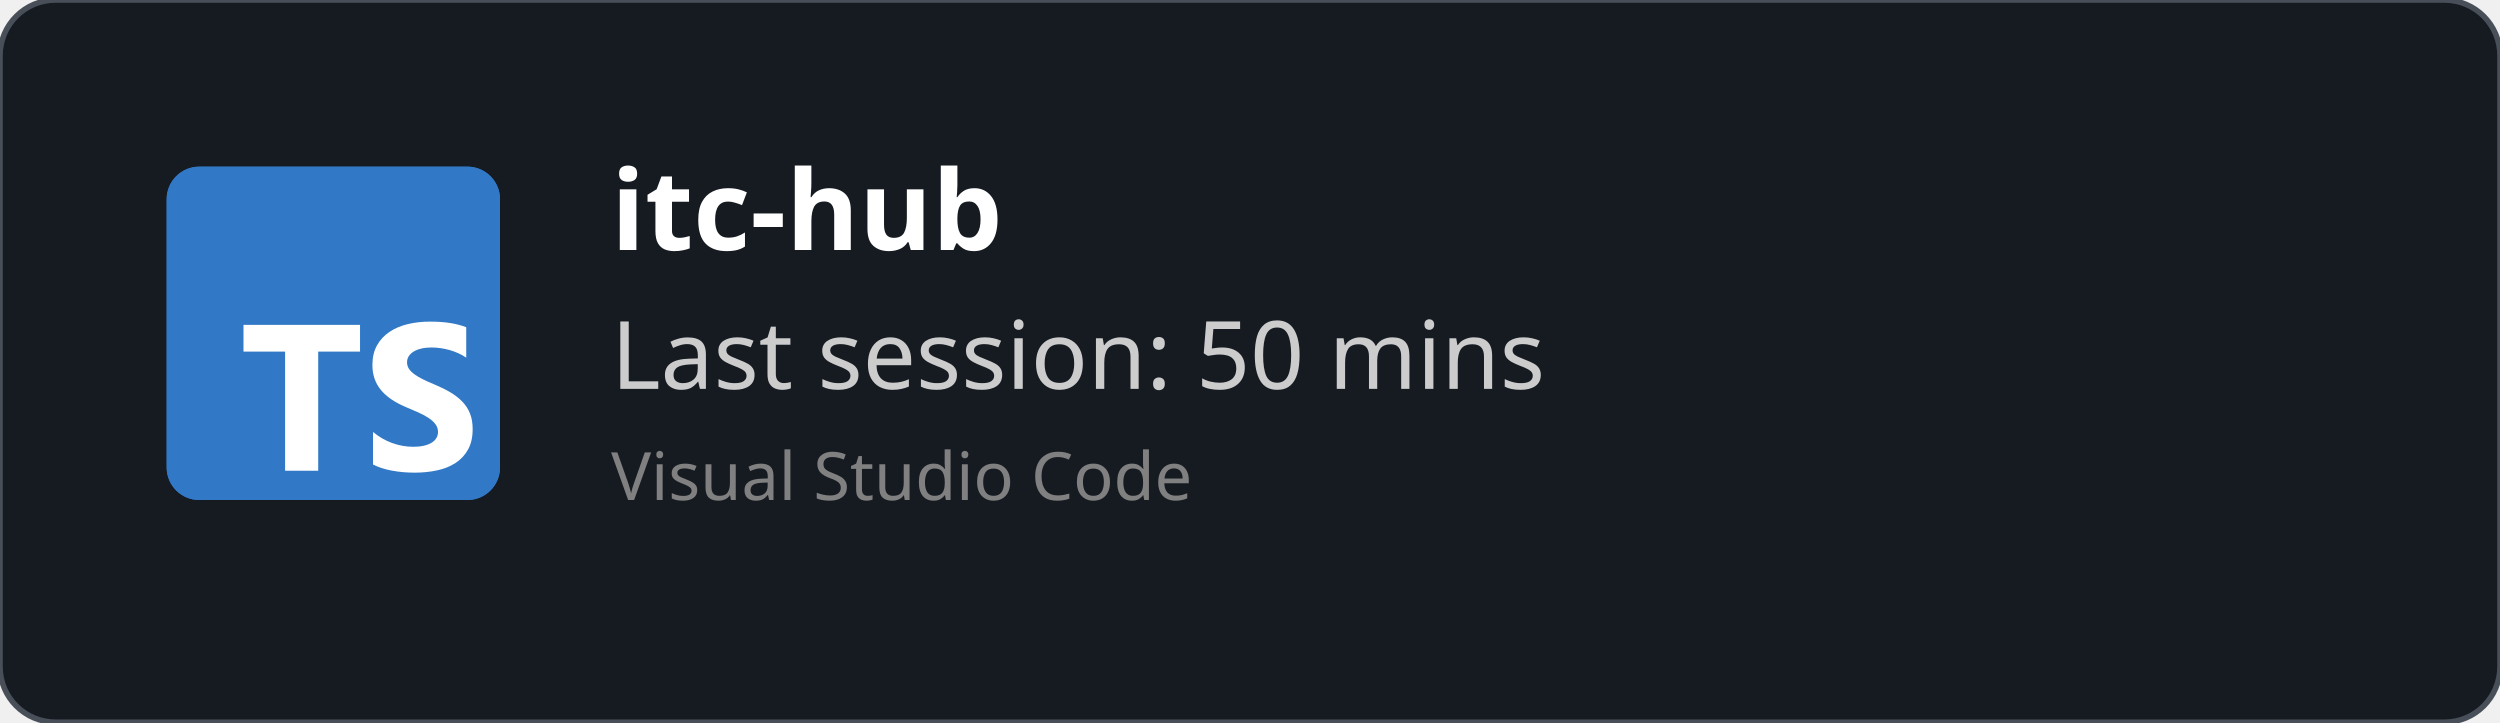
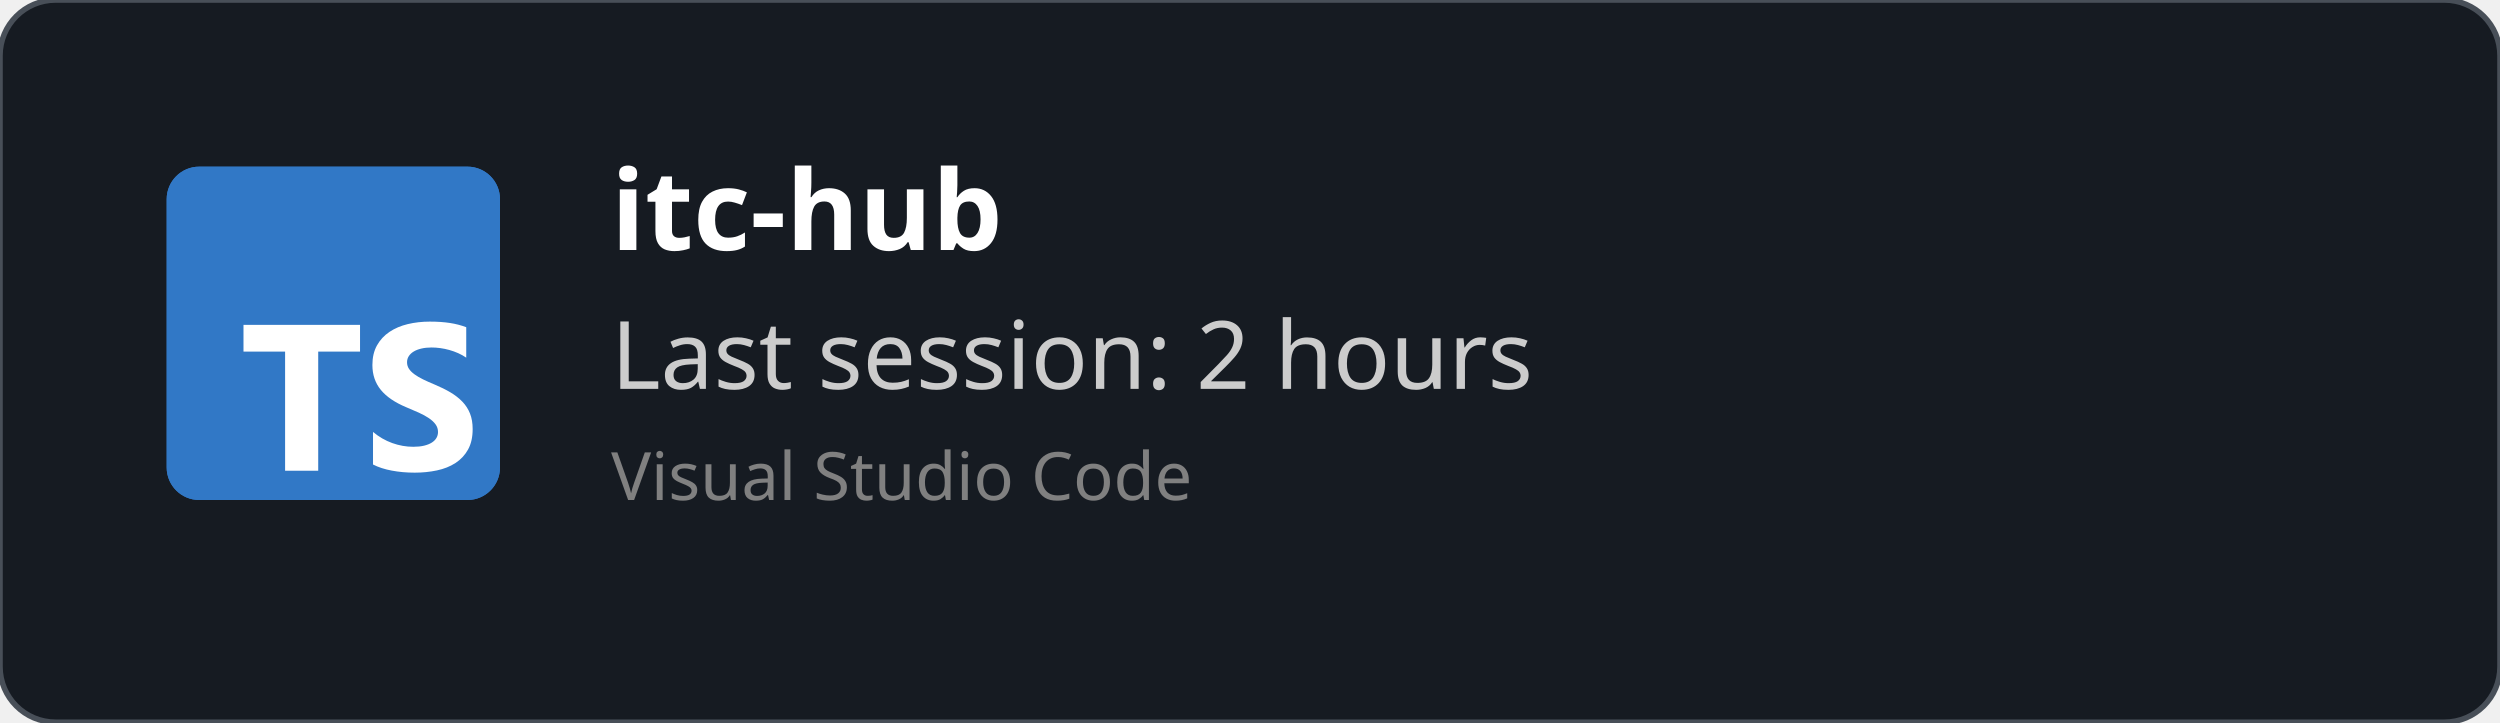
<svg xmlns="http://www.w3.org/2000/svg" width="450" height="130" viewBox="0 0 450 130" fill="none" role="img">
  <style>
    *{
        font-family: 'Segoe UI', Ubuntu, monospace
    }
    </style>
  <defs>
    <clipPath id="horizontalClip" x="20" y="20" width="500" height="200">
      <rect x="90" y="20" width="300" height="50" />
    </clipPath>
  </defs>
  <rect width="450" height="130" fill="rgba(22,27,34)" stroke="#484f58" stroke-width="1" fill-opacity="1" stroke-opacity="1" x="0" y="0" rx="10px" ry="10px">
    </rect>
  <svg fill="none" height="60" viewBox="0 0 512 512" width="60" x="30" y="30">
    <rect fill="#3178c6" height="512" rx="50" width="512" />
    <rect fill="#3178c6" height="512" rx="50" width="512" />
    <path clip-rule="evenodd" d="m316.939 407.424v50.061c8.138 4.172 17.763 7.3 28.875 9.386s22.823 3.129 35.135 3.129c11.999 0 23.397-1.147 34.196-3.442 10.799-2.294 20.268-6.075 28.406-11.342 8.138-5.266 14.581-12.15 19.328-20.65s7.121-19.007 7.121-31.522c0-9.074-1.356-17.026-4.069-23.857s-6.625-12.906-11.738-18.225c-5.112-5.319-11.242-10.091-18.389-14.315s-15.207-8.213-24.18-11.967c-6.573-2.712-12.468-5.345-17.685-7.9-5.217-2.556-9.651-5.163-13.303-7.822-3.652-2.66-6.469-5.476-8.451-8.448-1.982-2.973-2.974-6.336-2.974-10.091 0-3.441.887-6.544 2.661-9.308s4.278-5.136 7.512-7.118c3.235-1.981 7.199-3.52 11.894-4.615 4.696-1.095 9.912-1.642 15.651-1.642 4.173 0 8.581.313 13.224.938 4.643.626 9.312 1.591 14.008 2.894 4.695 1.304 9.259 2.947 13.694 4.928 4.434 1.982 8.529 4.276 12.285 6.884v-46.776c-7.616-2.92-15.937-5.084-24.962-6.492s-19.381-2.112-31.066-2.112c-11.895 0-23.163 1.278-33.805 3.833s-20.006 6.544-28.093 11.967c-8.086 5.424-14.476 12.333-19.171 20.729-4.695 8.395-7.043 18.433-7.043 30.114 0 14.914 4.304 27.638 12.912 38.172 8.607 10.533 21.675 19.45 39.204 26.751 6.886 2.816 13.303 5.579 19.25 8.291s11.086 5.528 15.415 8.448c4.33 2.92 7.747 6.101 10.252 9.543 2.504 3.441 3.756 7.352 3.756 11.733 0 3.233-.783 6.231-2.348 8.995s-3.939 5.162-7.121 7.196-7.147 3.624-11.894 4.771c-4.748 1.148-10.303 1.721-16.668 1.721-10.851 0-21.597-1.903-32.24-5.71-10.642-3.806-20.502-9.516-29.579-17.13zm-84.159-123.342h64.22v-41.082h-179v41.082h63.906v182.918h50.874z" fill="#fff" fill-rule="evenodd" />
  </svg>
  <text x="110" y="45" font-size="20" clip-path="url(#horizontalClip)" font-weight="bold" font-family="Ubuntu" fill="white">
    itc-hub
    </text>
  <text x="110" y="70" font-size="17px" font-family="Ubuntu" fill="#ccc">
-     Last session: 50 mins
+     Last session: 2 hours
    </text>
  <text x="110" y="90" font-size="12px" font-family="Ubuntu" fill="grey">
    Visual Studio Code
    </text>
</svg>
